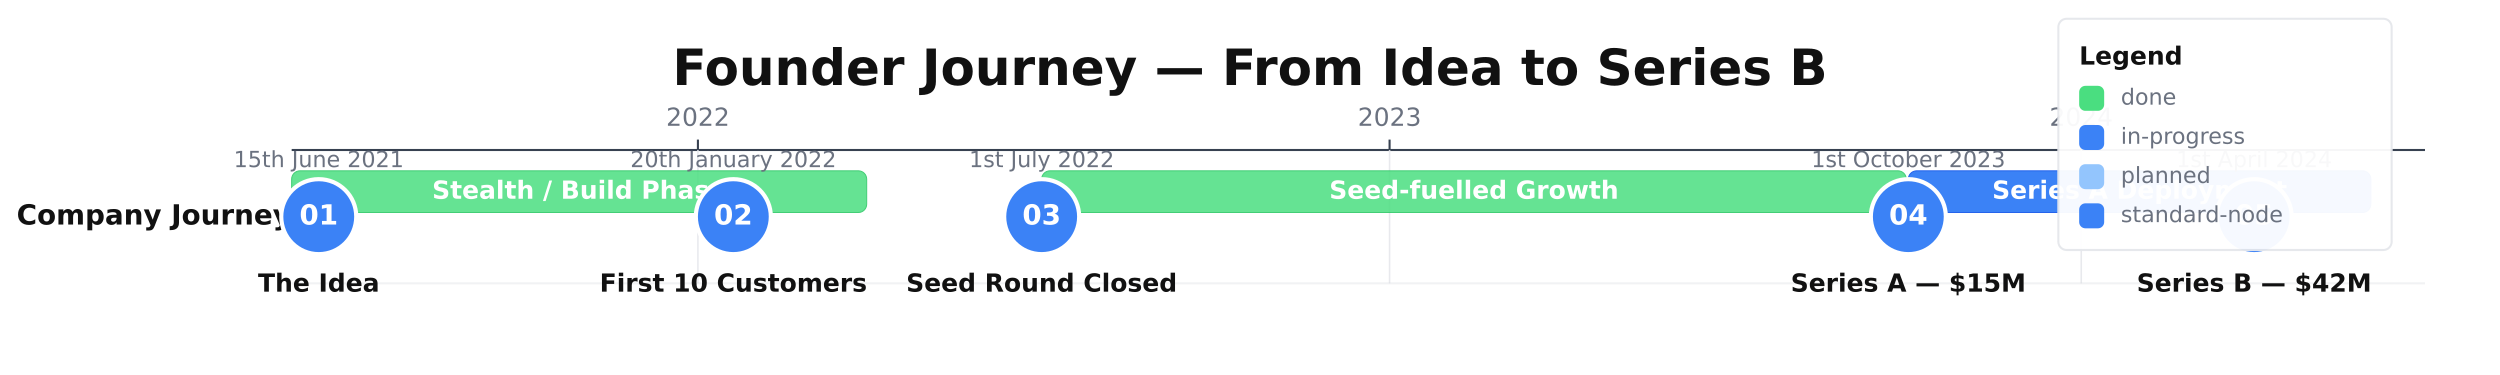
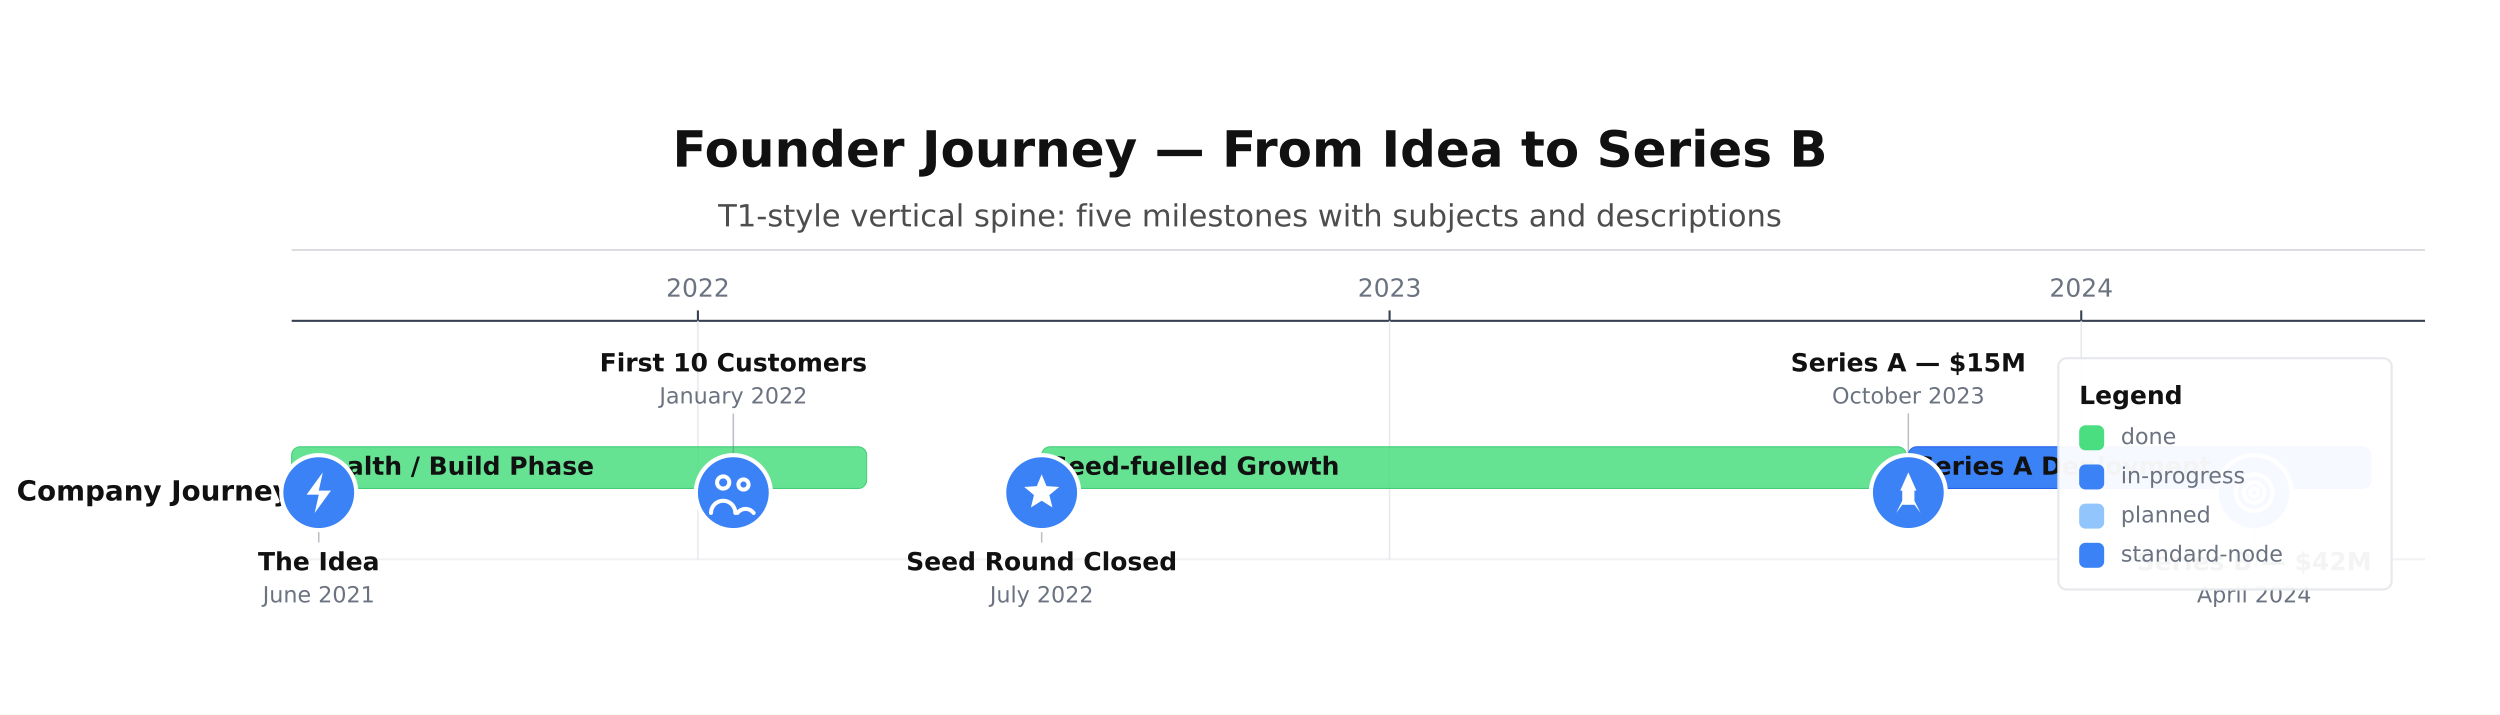
- <svg xmlns="http://www.w3.org/2000/svg" height="180" version="1.1" viewBox="0 0 1200 180" width="1200">
-   <rect fill="#FFFFFF" height="180" width="1200" x="0" y="0" />
-   <text dominant-baseline="middle" fill="#111111" font-family="DejaVu Sans, Arial, Helvetica, sans-serif" font-size="24" font-weight="700" text-anchor="middle" x="600" y="34">Founder Journey — From Idea to Series B</text>
-   <line stroke="#374151" stroke-width="1" x1="140" x2="1164" y1="72" y2="72" />
-   <line stroke="#374151" stroke-width="1" x1="335" x2="335" y1="67" y2="72" />
-   <line opacity="0.9" stroke="#E5E7EB" stroke-width="0.75" x1="335" x2="335" y1="72" y2="136" />
-   <text dominant-baseline="alphabetic" fill="#6B7280" font-family="DejaVu Sans, Arial, Helvetica, sans-serif" font-size="12" font-weight="400" text-anchor="middle" x="335" y="60.4">2022</text>
-   <line stroke="#374151" stroke-width="1" x1="667" x2="667" y1="67" y2="72" />
-   <line opacity="0.9" stroke="#E5E7EB" stroke-width="0.75" x1="667" x2="667" y1="72" y2="136" />
-   <text dominant-baseline="alphabetic" fill="#6B7280" font-family="DejaVu Sans, Arial, Helvetica, sans-serif" font-size="12" font-weight="400" text-anchor="middle" x="667" y="60.4">2023</text>
-   <line stroke="#374151" stroke-width="1" x1="999" x2="999" y1="67" y2="72" />
-   <line opacity="0.9" stroke="#E5E7EB" stroke-width="0.75" x1="999" x2="999" y1="72" y2="136" />
-   <text dominant-baseline="alphabetic" fill="#6B7280" font-family="DejaVu Sans, Arial, Helvetica, sans-serif" font-size="12" font-weight="400" text-anchor="middle" x="999" y="60.4">2024</text>
-   <line opacity="0.3" stroke="#D1D5DB" stroke-width="1" x1="140" x2="1164" y1="136" y2="136" />
-   <text dominant-baseline="middle" fill="#111111" font-family="DejaVu Sans, Arial, Helvetica, sans-serif" font-size="13.33" font-weight="700" text-anchor="start" x="8" y="104">Company Journey</text>
-   <rect fill="#4ADE80" height="20" opacity="0.85" rx="4" stroke="#22C55E" stroke-width="0.5" width="276" x="140" y="82" />
-   <text dominant-baseline="middle" fill="#FFFFFF" font-family="DejaVu Sans, Arial, Helvetica, sans-serif" font-size="12" font-weight="600" text-anchor="middle" x="278" y="92">Stealth / Build Phase</text>
-   <rect fill="#4ADE80" height="20" opacity="0.85" rx="4" stroke="#22C55E" stroke-width="0.5" width="415" x="500" y="82" />
-   <text dominant-baseline="middle" fill="#FFFFFF" font-family="DejaVu Sans, Arial, Helvetica, sans-serif" font-size="12" font-weight="600" text-anchor="middle" x="707.5" y="92">Seed-fuelled Growth</text>
-   <rect fill="#3B82F6" height="20" opacity="1" rx="4" stroke="#2563EB" stroke-width="0.5" width="222" x="916" y="82" />
-   <text dominant-baseline="middle" fill="#FFFFFF" font-family="DejaVu Sans, Arial, Helvetica, sans-serif" font-size="12" font-weight="600" text-anchor="middle" x="1027" y="92">Series A Deployment</text>
-   <circle cx="153" cy="104" fill="#3B82F6" r="18" stroke="#FFFFFF" stroke-width="2" />
-   <text dominant-baseline="middle" fill="#FFFFFF" font-family="DejaVu Sans, Arial, Helvetica, sans-serif" font-size="13.33" font-weight="700" text-anchor="middle" x="153" y="104">01</text>
-   <text dominant-baseline="alphabetic" fill="#6B7280" font-family="DejaVu Sans, Arial, Helvetica, sans-serif" font-size="10.67" font-weight="400" text-anchor="middle" x="153" y="80.21">15th June 2021</text>
-   <text dominant-baseline="alphabetic" fill="#111111" font-family="DejaVu Sans, Arial, Helvetica, sans-serif" font-size="12" font-weight="600" text-anchor="middle" x="153.01" y="140">The Idea</text>
-   <circle cx="352" cy="104" fill="#3B82F6" r="18" stroke="#FFFFFF" stroke-width="2" />
-   <text dominant-baseline="middle" fill="#FFFFFF" font-family="DejaVu Sans, Arial, Helvetica, sans-serif" font-size="13.33" font-weight="700" text-anchor="middle" x="352" y="104">02</text>
-   <text dominant-baseline="alphabetic" fill="#6B7280" font-family="DejaVu Sans, Arial, Helvetica, sans-serif" font-size="10.67" font-weight="400" text-anchor="middle" x="352" y="80.21">20th January 2022</text>
-   <text dominant-baseline="alphabetic" fill="#111111" font-family="DejaVu Sans, Arial, Helvetica, sans-serif" font-size="12" font-weight="600" text-anchor="middle" x="352" y="140">First 10 Customers</text>
-   <circle cx="500" cy="104" fill="#3B82F6" r="18" stroke="#FFFFFF" stroke-width="2" />
-   <text dominant-baseline="middle" fill="#FFFFFF" font-family="DejaVu Sans, Arial, Helvetica, sans-serif" font-size="13.33" font-weight="700" text-anchor="middle" x="500" y="104">03</text>
-   <text dominant-baseline="alphabetic" fill="#6B7280" font-family="DejaVu Sans, Arial, Helvetica, sans-serif" font-size="10.67" font-weight="400" text-anchor="middle" x="500" y="80.21">1st July 2022</text>
-   <text dominant-baseline="alphabetic" fill="#111111" font-family="DejaVu Sans, Arial, Helvetica, sans-serif" font-size="12" font-weight="600" text-anchor="middle" x="500" y="140">Seed Round Closed</text>
-   <circle cx="916" cy="104" fill="#3B82F6" r="18" stroke="#FFFFFF" stroke-width="2" />
-   <text dominant-baseline="middle" fill="#FFFFFF" font-family="DejaVu Sans, Arial, Helvetica, sans-serif" font-size="13.33" font-weight="700" text-anchor="middle" x="916" y="104">04</text>
-   <text dominant-baseline="alphabetic" fill="#6B7280" font-family="DejaVu Sans, Arial, Helvetica, sans-serif" font-size="10.67" font-weight="400" text-anchor="middle" x="916.01" y="80.21">1st October 2023</text>
-   <text dominant-baseline="alphabetic" fill="#111111" font-family="DejaVu Sans, Arial, Helvetica, sans-serif" font-size="12" font-weight="600" text-anchor="middle" x="916" y="140">Series A — $15M</text>
-   <circle cx="1082" cy="104" fill="#3B82F6" r="18" stroke="#FFFFFF" stroke-width="2" />
-   <text dominant-baseline="middle" fill="#FFFFFF" font-family="DejaVu Sans, Arial, Helvetica, sans-serif" font-size="13.33" font-weight="700" text-anchor="middle" x="1082" y="104">05</text>
-   <text dominant-baseline="alphabetic" fill="#6B7280" font-family="DejaVu Sans, Arial, Helvetica, sans-serif" font-size="10.67" font-weight="400" text-anchor="middle" x="1082" y="80.21">1st April 2024</text>
-   <text dominant-baseline="alphabetic" fill="#111111" font-family="DejaVu Sans, Arial, Helvetica, sans-serif" font-size="12" font-weight="600" text-anchor="middle" x="1082" y="140">Series B — $42M</text>
-   <rect fill="#FFFFFF" height="111" opacity="0.95" rx="4" stroke="#E5E7EB" stroke-width="1" width="160" x="988" y="9" />
-   <text dominant-baseline="alphabetic" fill="#111111" font-family="DejaVu Sans, Arial, Helvetica, sans-serif" font-size="12" font-weight="700" text-anchor="start" x="998" y="31">Legend</text>
-   <rect fill="#4ADE80" height="12" rx="3" width="12" x="998" y="41.2" />
-   <text dominant-baseline="middle" fill="#6B7280" font-family="DejaVu Sans, Arial, Helvetica, sans-serif" font-size="10.67" font-weight="400" text-anchor="start" x="1018" y="47.2">done</text>
-   <rect fill="#3B82F6" height="12" rx="3" width="12" x="998" y="60" />
-   <text dominant-baseline="middle" fill="#6B7280" font-family="DejaVu Sans, Arial, Helvetica, sans-serif" font-size="10.67" font-weight="400" text-anchor="start" x="1018" y="66">in-progress</text>
-   <rect fill="#93C5FD" height="12" rx="3" width="12" x="998" y="78.8" />
-   <text dominant-baseline="middle" fill="#6B7280" font-family="DejaVu Sans, Arial, Helvetica, sans-serif" font-size="10.67" font-weight="400" text-anchor="start" x="1018" y="84.8">planned</text>
-   <rect fill="#3B82F6" height="12" rx="3" width="12" x="998" y="97.6" />
-   <text dominant-baseline="middle" fill="#6B7280" font-family="DejaVu Sans, Arial, Helvetica, sans-serif" font-size="10.67" font-weight="400" text-anchor="start" x="1018" y="103.6">standard-node</text>
+ <svg xmlns="http://www.w3.org/2000/svg" height="342.94" version="1.1" viewBox="0 0 1200 342.94" width="1200">
+   <rect fill="#FFFFFF" height="342.94" width="1200" x="0" y="0" />
+   <text dominant-baseline="alphabetic" fill="#111111" font-family="DejaVu Sans, Arial, Helvetica, sans-serif" font-size="24" font-weight="700" text-anchor="middle" x="600" y="80">Founder Journey — From Idea to Series B</text>
+   <text dominant-baseline="alphabetic" fill="#111111" font-family="DejaVu Sans, Arial, Helvetica, sans-serif" font-size="14.67" font-weight="400" opacity="0.75" text-anchor="middle" x="600" y="108.67">T1-style vertical spine: five milestones with subjects and descriptions</text>
+   <line opacity="0.35" stroke="#374151" stroke-width="0.5" x1="140" x2="1164" y1="120" y2="120" />
+   <line stroke="#374151" stroke-width="1" x1="140" x2="1164" y1="154" y2="154" />
+   <line stroke="#374151" stroke-width="1" x1="335" x2="335" y1="149" y2="154" />
+   <line opacity="0.9" stroke="#E5E7EB" stroke-width="0.75" x1="335" x2="335" y1="154" y2="268.47" />
+   <text dominant-baseline="alphabetic" fill="#6B7280" font-family="DejaVu Sans, Arial, Helvetica, sans-serif" font-size="12" font-weight="400" text-anchor="middle" x="335" y="142.4">2022</text>
+   <line stroke="#374151" stroke-width="1" x1="667" x2="667" y1="149" y2="154" />
+   <line opacity="0.9" stroke="#E5E7EB" stroke-width="0.75" x1="667" x2="667" y1="154" y2="268.47" />
+   <text dominant-baseline="alphabetic" fill="#6B7280" font-family="DejaVu Sans, Arial, Helvetica, sans-serif" font-size="12" font-weight="400" text-anchor="middle" x="667" y="142.4">2023</text>
+   <line stroke="#374151" stroke-width="1" x1="999" x2="999" y1="149" y2="154" />
+   <line opacity="0.9" stroke="#E5E7EB" stroke-width="0.75" x1="999" x2="999" y1="154" y2="268.47" />
+   <text dominant-baseline="alphabetic" fill="#6B7280" font-family="DejaVu Sans, Arial, Helvetica, sans-serif" font-size="12" font-weight="400" text-anchor="middle" x="999" y="142.4">2024</text>
+   <line opacity="0.3" stroke="#D1D5DB" stroke-width="1" x1="140" x2="1164" y1="268.47" y2="268.47" />
+   <text dominant-baseline="middle" fill="#111111" font-family="DejaVu Sans, Arial, Helvetica, sans-serif" font-size="13.33" font-weight="700" text-anchor="start" x="8" y="236.47">Company Journey</text>
+   <rect fill="#4ADE80" height="20" opacity="0.85" rx="4" stroke="#22C55E" stroke-width="0.5" width="276" x="140" y="214.47" />
+   <text dominant-baseline="middle" fill="#111111" font-family="DejaVu Sans, Arial, Helvetica, sans-serif" font-size="12" font-weight="600" text-anchor="start" x="144" y="224.47">Stealth / Build Phase</text>
+   <rect fill="#4ADE80" height="20" opacity="0.85" rx="4" stroke="#22C55E" stroke-width="0.5" width="415" x="500" y="214.47" />
+   <text dominant-baseline="middle" fill="#111111" font-family="DejaVu Sans, Arial, Helvetica, sans-serif" font-size="12" font-weight="600" text-anchor="start" x="504" y="224.47">Seed-fuelled Growth</text>
+   <rect fill="#3B82F6" height="20" opacity="1" rx="4" stroke="#2563EB" stroke-width="0.5" width="222" x="916" y="214.47" />
+   <text dominant-baseline="middle" fill="#111111" font-family="DejaVu Sans, Arial, Helvetica, sans-serif" font-size="12" font-weight="600" text-anchor="start" x="920" y="224.47">Series A Deployment</text>
+   <line opacity="0.45" stroke="#6B7280" stroke-width="0.75" x1="153" x2="153" y1="254.47" y2="260.47" />
+   <circle cx="153" cy="236.47" fill="#3B82F6" r="18" stroke="#FFFFFF" stroke-width="2" />
+   <path d="M 14 2 L 6 13 L 12 13 L 10 22 L 18 11 L 12 11 Z" fill="#FFFFFF" transform="translate(153,236.47) scale(0.975) translate(-12,-12)" />
+   <text dominant-baseline="alphabetic" fill="#111111" font-family="DejaVu Sans, Arial, Helvetica, sans-serif" font-size="12" font-weight="600" text-anchor="middle" x="153" y="273.73">The Idea</text>
+   <text dominant-baseline="alphabetic" fill="#6B7280" font-family="DejaVu Sans, Arial, Helvetica, sans-serif" font-size="10.67" font-weight="400" text-anchor="middle" x="153" y="289.14">June 2021</text>
+   <line opacity="0.45" stroke="#6B7280" stroke-width="0.75" x1="352" x2="352" y1="198.47" y2="218.47" />
+   <circle cx="352" cy="236.47" fill="#3B82F6" r="18" stroke="#FFFFFF" stroke-width="2" />
+   <path d="M 4 7 A 3 3 0 1 0 10 7 A 3 3 0 1 0 4 7 M 1 22 A 6 6 0 0 1 13 22 M 14.5 8 A 2.5 2.5 0 1 0 19.5 8 A 2.5 2.5 0 1 0 14.5 8 M 14 22 A 5 5 0 0 1 22 22" fill="none" stroke="#FFFFFF" stroke-linecap="round" stroke-width="2" transform="translate(352,236.47) scale(0.975) translate(-12,-12)" />
+   <text dominant-baseline="alphabetic" fill="#111111" font-family="DejaVu Sans, Arial, Helvetica, sans-serif" font-size="12" font-weight="600" text-anchor="middle" x="352" y="178.26">First 10 Customers</text>
+   <text dominant-baseline="alphabetic" fill="#6B7280" font-family="DejaVu Sans, Arial, Helvetica, sans-serif" font-size="10.67" font-weight="400" text-anchor="middle" x="352" y="193.67">January 2022</text>
+   <line opacity="0.45" stroke="#6B7280" stroke-width="0.75" x1="500" x2="500" y1="254.47" y2="260.47" />
+   <circle cx="500" cy="236.47" fill="#3B82F6" r="18" stroke="#FFFFFF" stroke-width="2" />
+   <path d="M 12 3 L 14.4 8.8 L 20.6 9.2 L 15.8 13.2 L 17.3 19.3 L 12 16 L 6.7 19.3 L 8.2 13.2 L 3.4 9.2 L 9.6 8.8 Z" fill="#FFFFFF" transform="translate(500,236.47) scale(0.975) translate(-12,-12)" />
+   <text dominant-baseline="alphabetic" fill="#111111" font-family="DejaVu Sans, Arial, Helvetica, sans-serif" font-size="12" font-weight="600" text-anchor="middle" x="500" y="273.73">Seed Round Closed</text>
+   <text dominant-baseline="alphabetic" fill="#6B7280" font-family="DejaVu Sans, Arial, Helvetica, sans-serif" font-size="10.67" font-weight="400" text-anchor="middle" x="500" y="289.14">July 2022</text>
+   <line opacity="0.45" stroke="#6B7280" stroke-width="0.75" x1="916" x2="916" y1="198.47" y2="218.47" />
+   <circle cx="916" cy="236.47" fill="#3B82F6" r="18" stroke="#FFFFFF" stroke-width="2" />
+   <path d="M 12 2 L 16 11 L 15 11 L 15 18 L 9 18 L 9 11 L 8 11 Z M 9 18 L 6 22 L 9 16 Z M 15 18 L 18 22 L 15 16 Z" fill="#FFFFFF" transform="translate(916,236.47) scale(0.975) translate(-12,-12)" />
+   <text dominant-baseline="alphabetic" fill="#111111" font-family="DejaVu Sans, Arial, Helvetica, sans-serif" font-size="12" font-weight="600" text-anchor="middle" x="916" y="178.26">Series A — $15M</text>
+   <text dominant-baseline="alphabetic" fill="#6B7280" font-family="DejaVu Sans, Arial, Helvetica, sans-serif" font-size="10.67" font-weight="400" text-anchor="middle" x="916" y="193.67">October 2023</text>
+   <line opacity="0.45" stroke="#6B7280" stroke-width="0.75" x1="1082" x2="1082" y1="254.47" y2="260.47" />
+   <circle cx="1082" cy="236.47" fill="#3B82F6" r="18" stroke="#FFFFFF" stroke-width="2" />
+   <path d="M 3 12 A 9 9 0 1 0 21 12 A 9 9 0 1 0 3 12 M 7 12 A 5 5 0 1 0 17 12 A 5 5 0 1 0 7 12 M 10 12 A 2 2 0 1 0 14 12 A 2 2 0 1 0 10 12" fill="none" stroke="#FFFFFF" stroke-linecap="round" stroke-width="2" transform="translate(1082,236.47) scale(0.975) translate(-12,-12)" />
+   <text dominant-baseline="alphabetic" fill="#111111" font-family="DejaVu Sans, Arial, Helvetica, sans-serif" font-size="12" font-weight="600" text-anchor="middle" x="1082" y="273.73">Series B — $42M</text>
+   <text dominant-baseline="alphabetic" fill="#6B7280" font-family="DejaVu Sans, Arial, Helvetica, sans-serif" font-size="10.67" font-weight="400" text-anchor="middle" x="1082" y="289.14">April 2024</text>
+   <rect fill="#FFFFFF" height="111" opacity="0.95" rx="4" stroke="#E5E7EB" stroke-width="1" width="160" x="988" y="171.94" />
+   <text dominant-baseline="alphabetic" fill="#111111" font-family="DejaVu Sans, Arial, Helvetica, sans-serif" font-size="12" font-weight="700" text-anchor="start" x="998" y="193.94">Legend</text>
+   <rect fill="#4ADE80" height="12" rx="3" width="12" x="998" y="204.14" />
+   <text dominant-baseline="middle" fill="#6B7280" font-family="DejaVu Sans, Arial, Helvetica, sans-serif" font-size="10.67" font-weight="400" text-anchor="start" x="1018" y="210.14">done</text>
+   <rect fill="#3B82F6" height="12" rx="3" width="12" x="998" y="222.94" />
+   <text dominant-baseline="middle" fill="#6B7280" font-family="DejaVu Sans, Arial, Helvetica, sans-serif" font-size="10.67" font-weight="400" text-anchor="start" x="1018" y="228.94">in-progress</text>
+   <rect fill="#93C5FD" height="12" rx="3" width="12" x="998" y="241.74" />
+   <text dominant-baseline="middle" fill="#6B7280" font-family="DejaVu Sans, Arial, Helvetica, sans-serif" font-size="10.67" font-weight="400" text-anchor="start" x="1018" y="247.74">planned</text>
+   <rect fill="#3B82F6" height="12" rx="3" width="12" x="998" y="260.54" />
+   <text dominant-baseline="middle" fill="#6B7280" font-family="DejaVu Sans, Arial, Helvetica, sans-serif" font-size="10.67" font-weight="400" text-anchor="start" x="1018" y="266.54">standard-node</text>
</svg>
